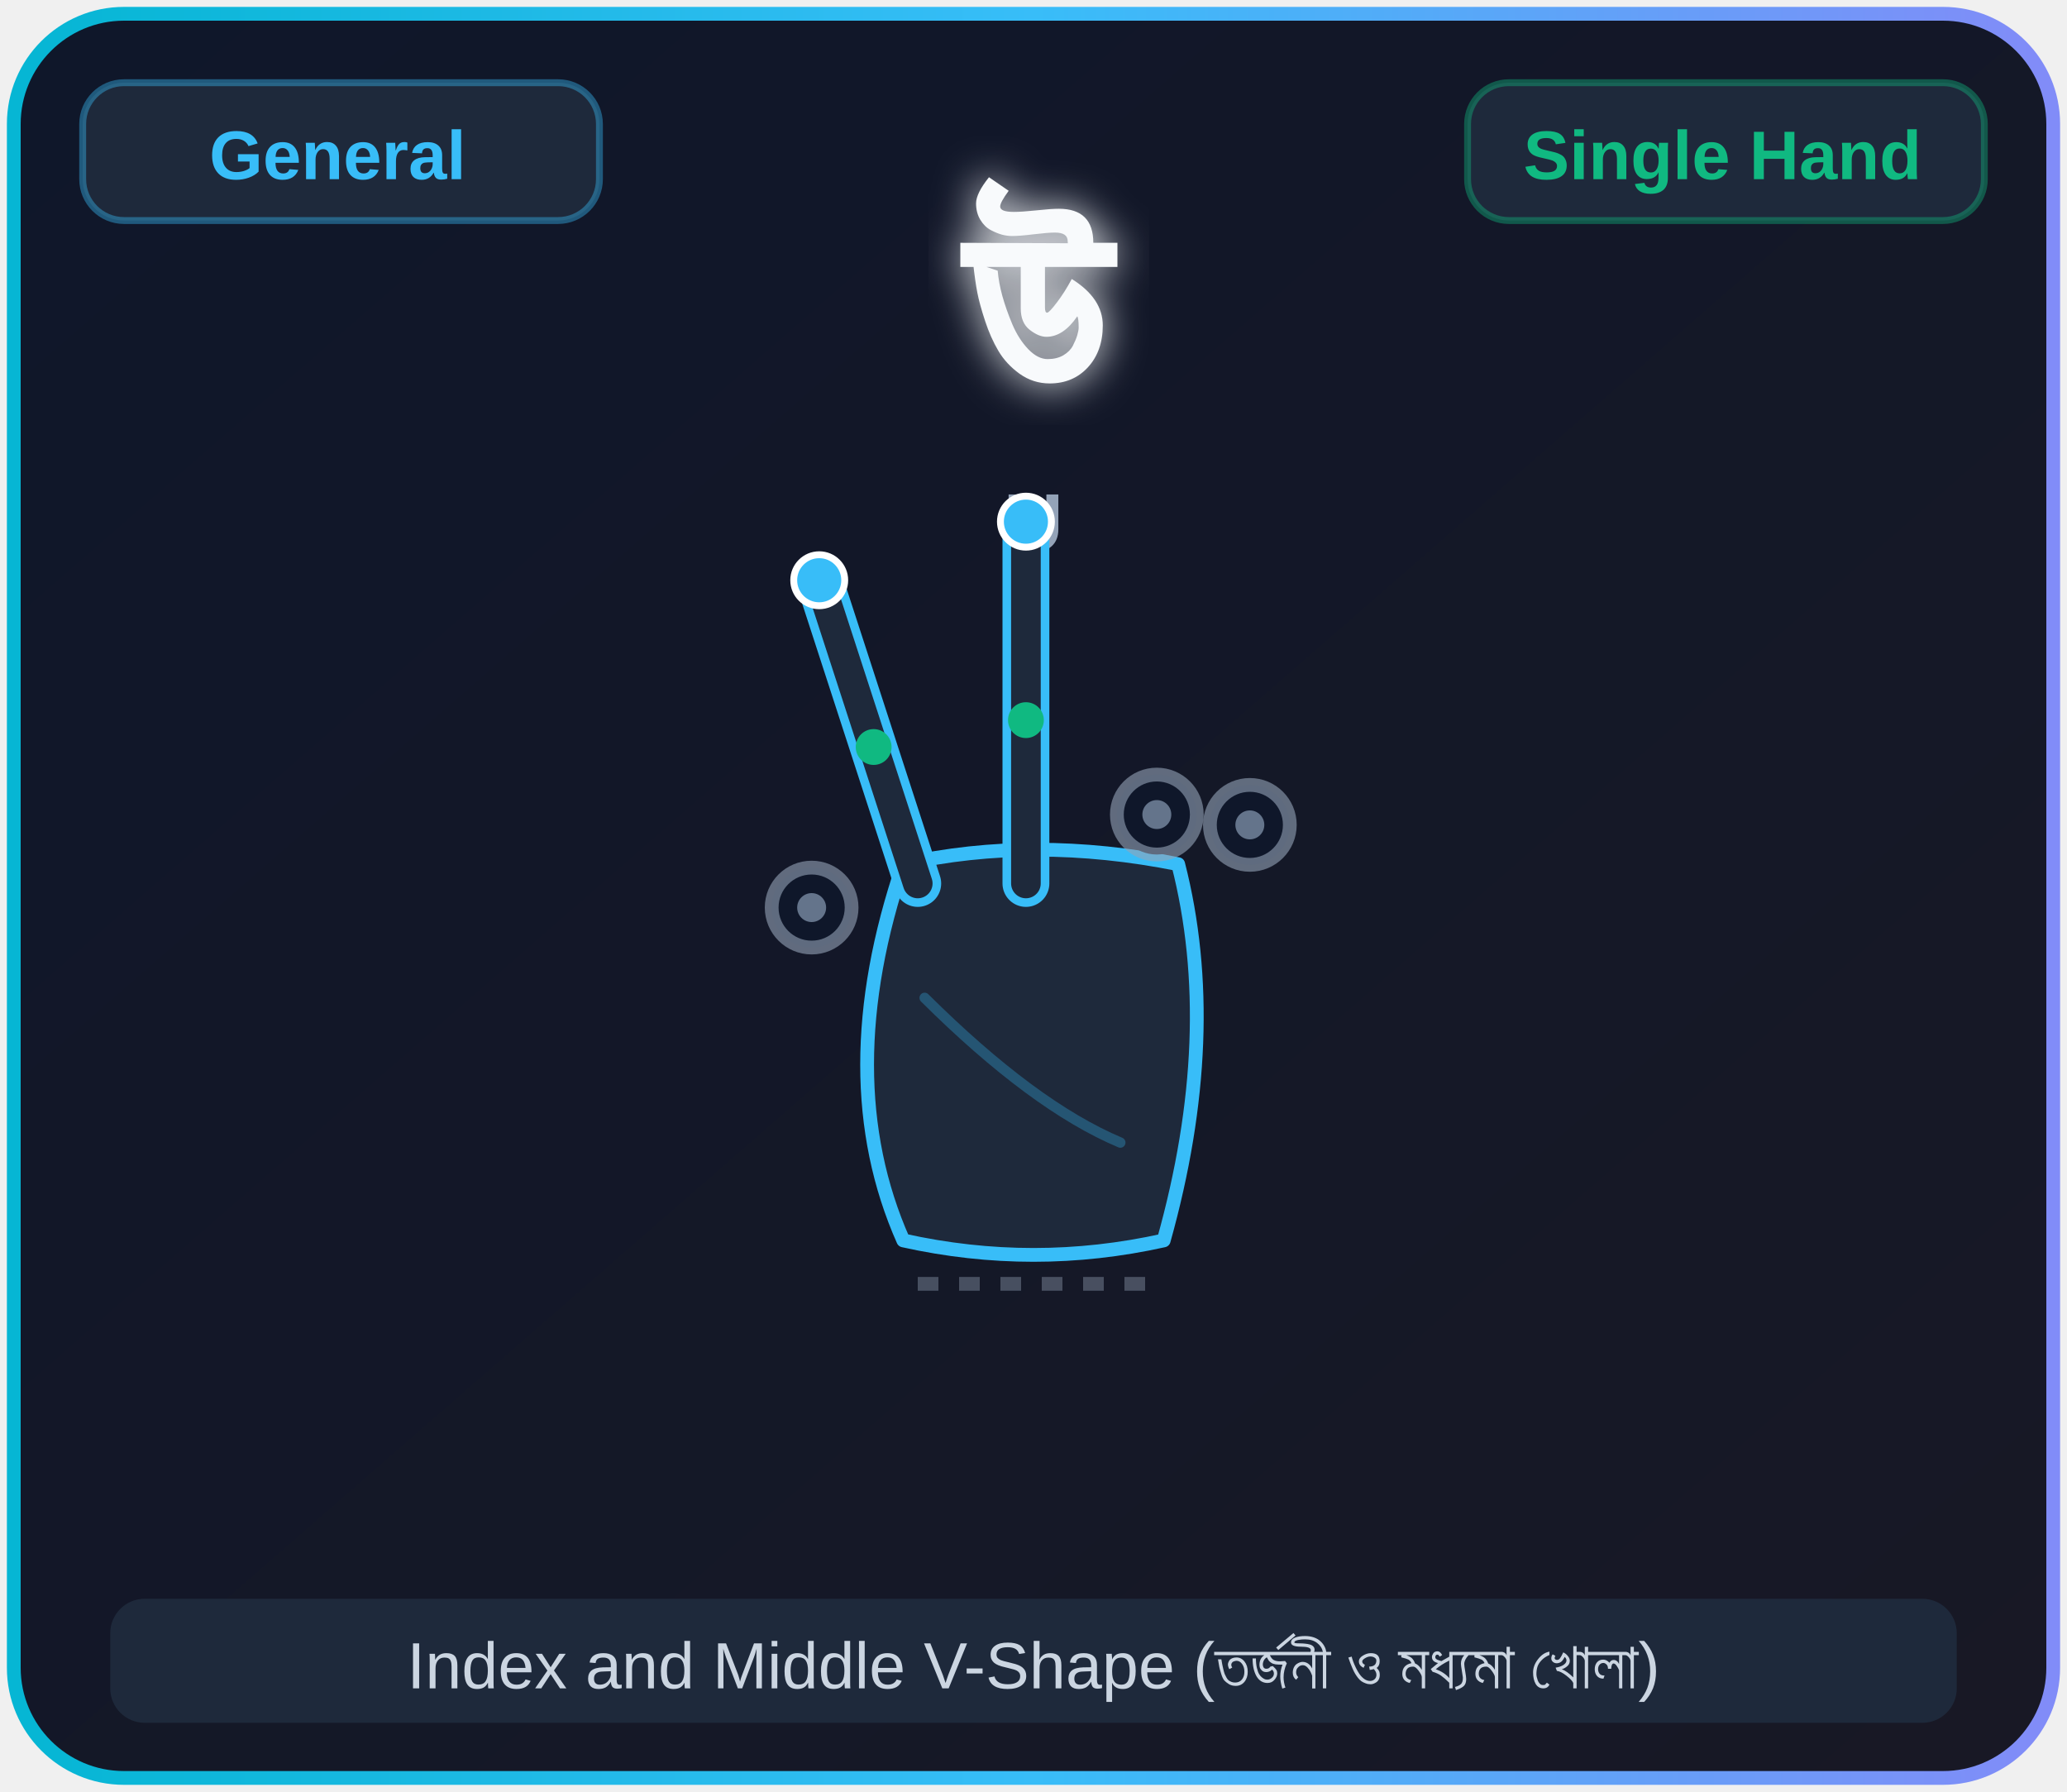
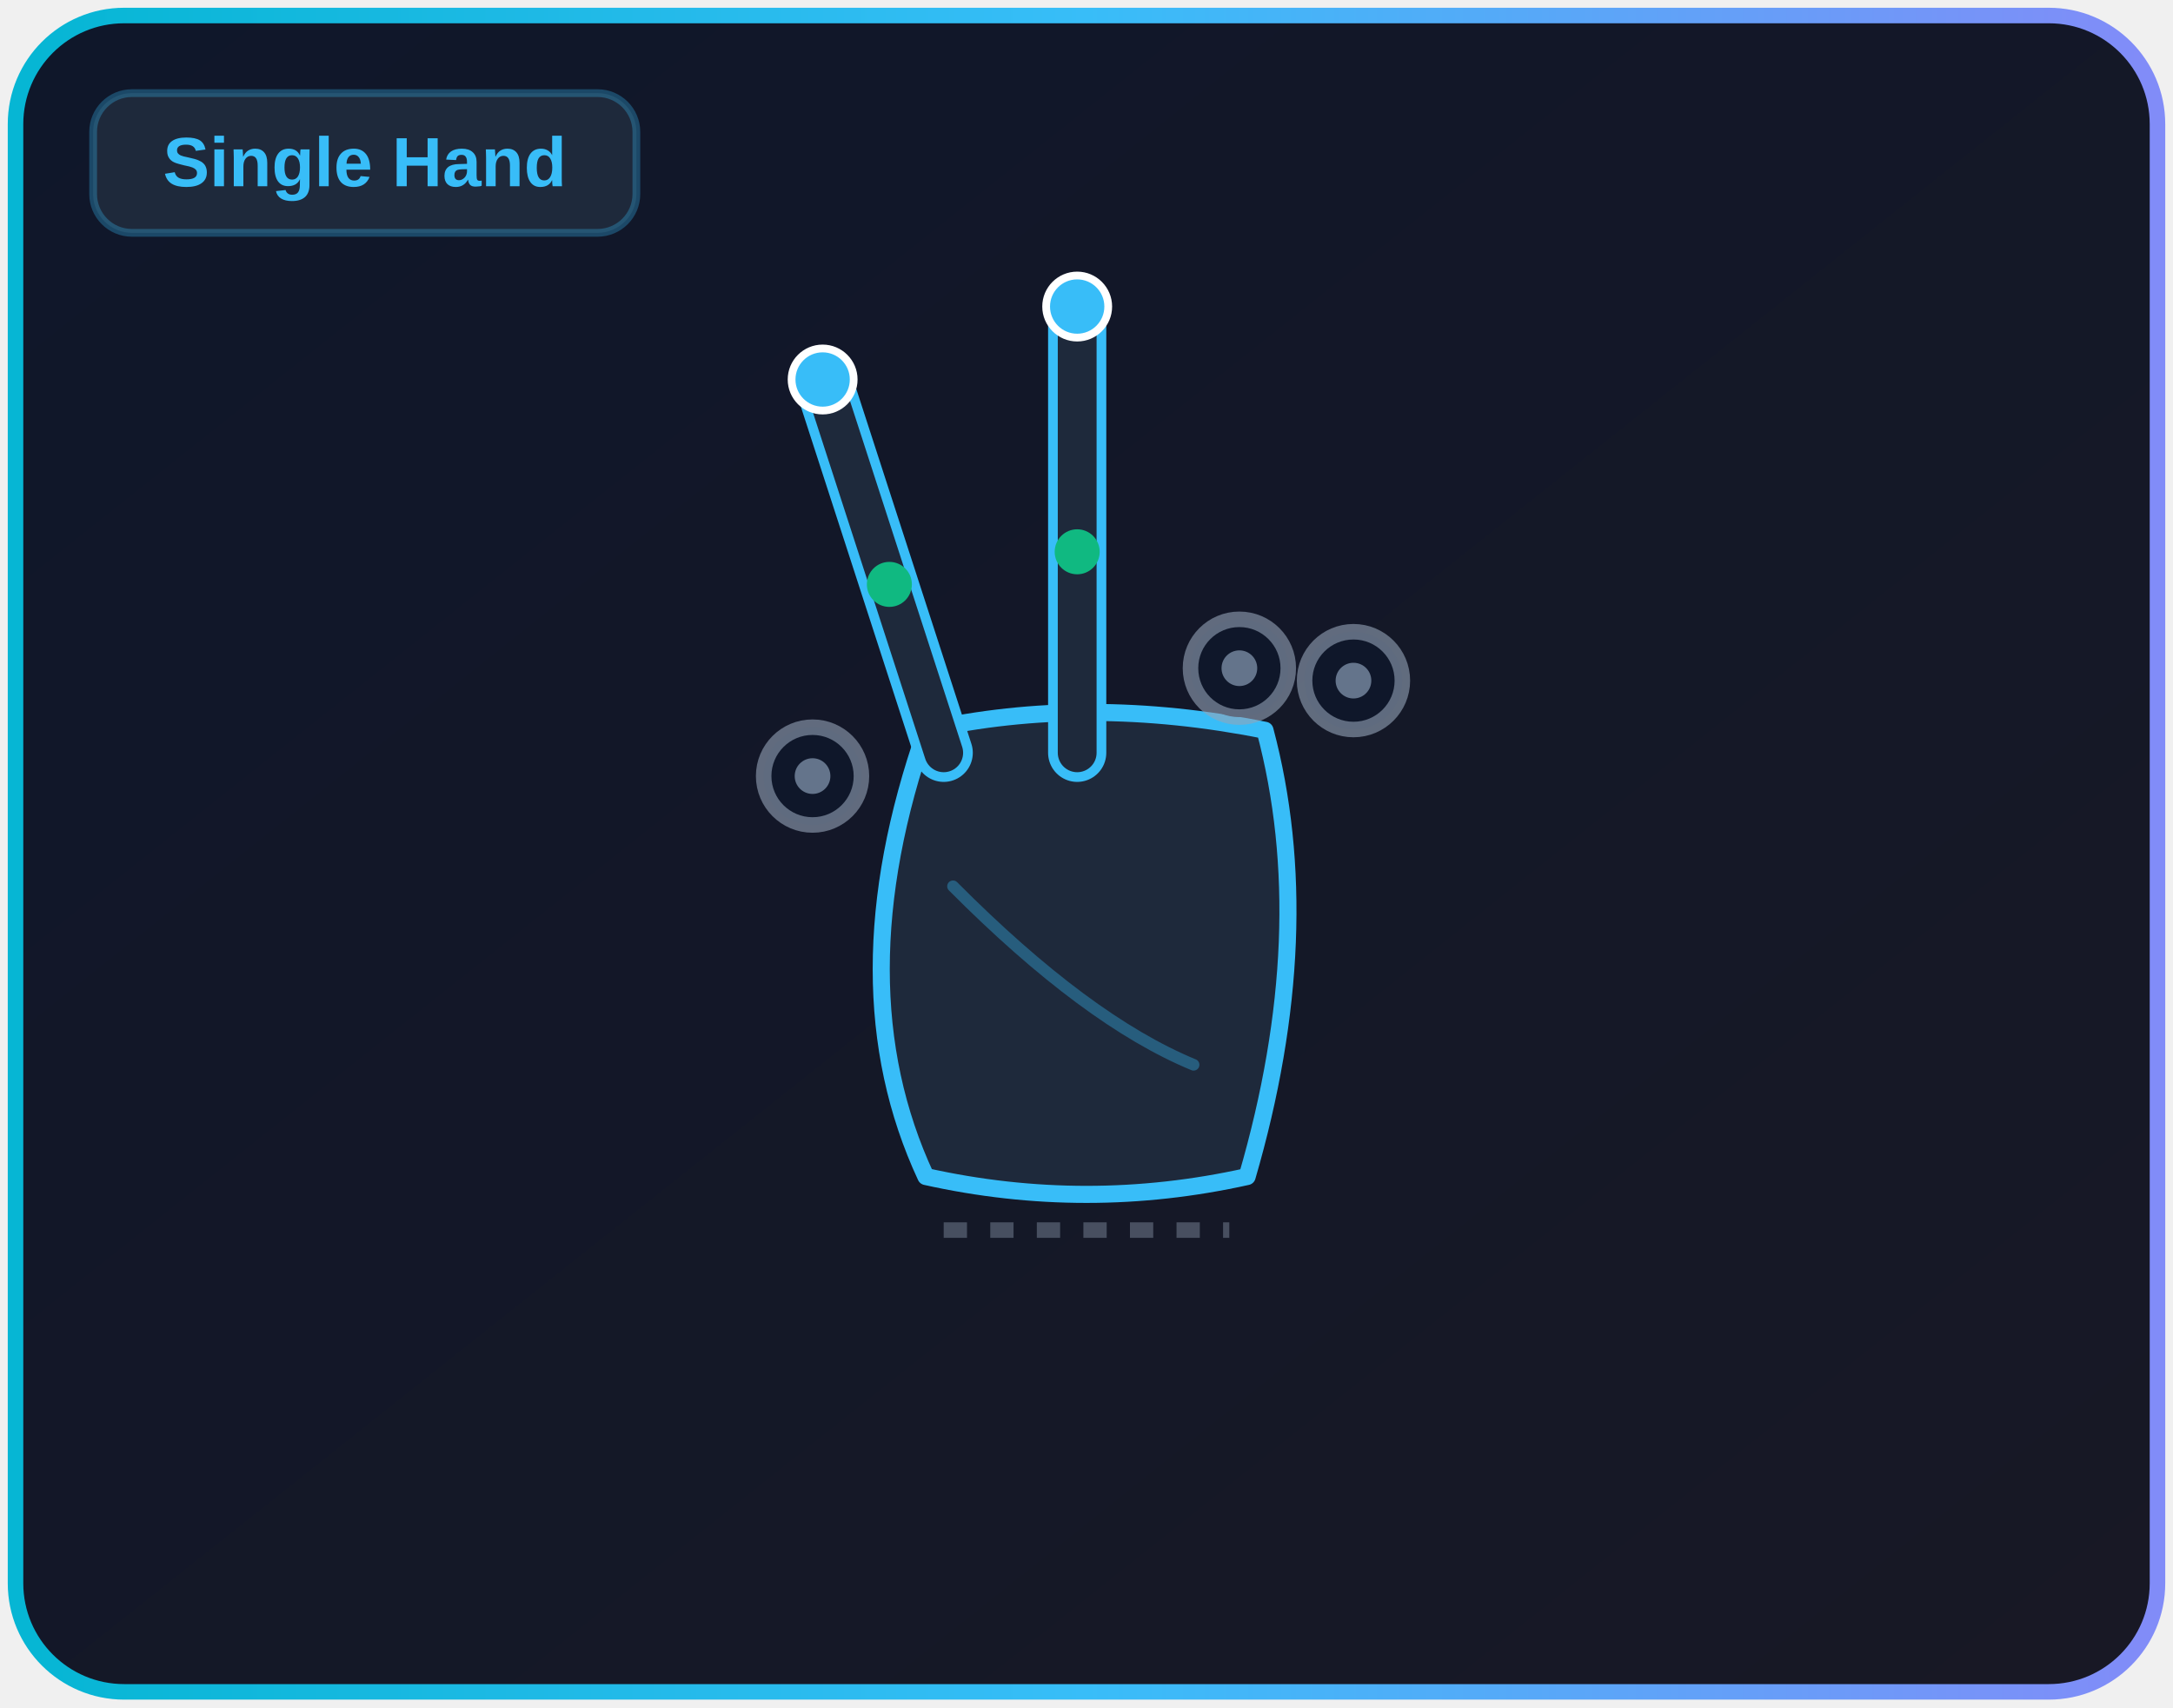
- <svg xmlns="http://www.w3.org/2000/svg" viewBox="0 0 300 260" width="300" height="260">
+ <svg xmlns="http://www.w3.org/2000/svg" viewBox="0 0 280 220" width="280" height="220">
  <defs>
    <linearGradient id="cardBg" x1="0%" y1="0%" x2="100%" y2="100%">
      <stop offset="0%" stop-color="#0F172A" />
      <stop offset="100%" stop-color="#181825" />
    </linearGradient>
    <linearGradient id="borderGlow" x1="0%" y1="0%" x2="100%" y2="0%">
      <stop offset="0%" stop-color="#06B6D4" />
      <stop offset="50%" stop-color="#38BDF8" />
      <stop offset="100%" stop-color="#818CF8" />
    </linearGradient>
-     <filter id="glow" x="-20%" y="-20%" width="140%" height="140%">
-       <feGaussianBlur stdDeviation="3" result="blur" />
-       <feComposite in="SourceGraphic" in2="blur" operator="over" />
-     </filter>
  </defs>
-   <rect width="296" height="256" x="2" y="2" rx="16" fill="url(#cardBg)" stroke="url(#borderGlow)" stroke-width="2" />
-   <rect x="12" y="12" width="75" height="20" rx="6" fill="#1E293B" stroke="rgba(56, 189, 248, 0.4)" stroke-width="1" />
-   <text x="49" y="26" fill="#38BDF8" font-family="'Segoe UI', Arial, sans-serif" font-size="10" font-weight="bold" text-anchor="middle">General</text>
-   <rect x="213" y="12" width="75" height="20" rx="6" fill="#1E293B" stroke="rgba(16, 185, 129, 0.4)" stroke-width="1" />
-   <text x="250" y="26" fill="#10B981" font-family="'Segoe UI', Arial, sans-serif" font-size="10" font-weight="bold" text-anchor="middle">Single Hand</text>
-   <text x="150" y="58" fill="#F8FAFC" font-family="'SolaimanLipi', 'Segoe UI', Arial, sans-serif" font-size="38" font-weight="900" text-anchor="middle" filter="url(#glow)">উ</text>
-   <text x="150" y="80" fill="#94A3B8" font-family="'Segoe UI', Arial, sans-serif" font-size="12" font-weight="600" text-anchor="middle">U</text>
+   <rect width="276" height="216" x="2" y="2" rx="14" fill="url(#cardBg)" stroke="url(#borderGlow)" stroke-width="2" />
+   <rect x="12" y="12" width="70" height="18" rx="5" fill="#1E293B" stroke="rgba(56, 189, 248, 0.3)" stroke-width="1" />
+   <text x="47" y="24" fill="#38BDF8" font-family="'Segoe UI', Arial, sans-serif" font-size="9" font-weight="bold" text-anchor="middle">Single Hand</text>
  <g id="hand_anatomy">
-     <path d="M 131.1,180.0 Q 150.0,184.2 168.9,180.0 Q 177.3,150.0 171.0,125.4 Q 150.0,121.2 131.1,125.4 Q 120.6,156.3 131.1,180.0 Z" fill="#1E293B" stroke="#38BDF8" stroke-width="2" stroke-linejoin="round" />
-     <path d="M 134.2,144.8 Q 150.0,160.5 162.6,165.8" fill="none" stroke="rgba(56, 189, 248, 0.3)" stroke-width="1.5" stroke-linecap="round" />
-     <line x1="133.2" y1="186.3" x2="166.8" y2="186.3" stroke="rgba(148, 163, 184, 0.4)" stroke-width="2" stroke-dasharray="3,3" />
-     <circle cx="117.8" cy="131.7" r="5.8" fill="#0F172A" stroke="rgba(148, 163, 184, 0.6)" stroke-width="2" />
-     <circle cx="117.8" cy="131.7" r="2.1" fill="#64748B" />
-     <line x1="133.2" y1="128.2" x2="118.9" y2="84.2" stroke="#38BDF8" stroke-width="6.8" stroke-linecap="round" />
-     <line x1="133.2" y1="128.2" x2="118.9" y2="84.2" stroke="#1E293B" stroke-width="4.3" stroke-linecap="round" />
-     <circle cx="126.8" cy="108.4" r="2.6" fill="#10B981" />
-     <circle cx="118.9" cy="84.2" r="3.7" fill="#38BDF8" stroke="#FFFFFF" stroke-width="1" />
-     <line x1="148.9" y1="128.2" x2="148.9" y2="75.7" stroke="#38BDF8" stroke-width="6.8" stroke-linecap="round" />
-     <line x1="148.9" y1="128.2" x2="148.9" y2="75.7" stroke="#1E293B" stroke-width="4.3" stroke-linecap="round" />
-     <circle cx="148.9" cy="104.5" r="2.6" fill="#10B981" />
-     <circle cx="148.9" cy="75.7" r="3.7" fill="#38BDF8" stroke="#FFFFFF" stroke-width="1" />
-     <circle cx="167.9" cy="118.2" r="5.8" fill="#0F172A" stroke="rgba(148, 163, 184, 0.6)" stroke-width="2" />
-     <circle cx="167.9" cy="118.2" r="2.1" fill="#64748B" />
-     <circle cx="181.4" cy="119.7" r="5.8" fill="#0F172A" stroke="rgba(148, 163, 184, 0.6)" stroke-width="2" />
-     <circle cx="181.4" cy="119.7" r="2.1" fill="#64748B" />
+     <path d="M 119.3,151.6 Q 140.0,156.2 160.7,151.6 Q 169.9,120.0 163.0,94.1 Q 140.0,89.5 119.3,94.1 Q 107.8,126.9 119.3,151.6 Z" fill="#1E293B" stroke="#38BDF8" stroke-width="2.2" stroke-linejoin="round" />
+     <path d="M 122.8,114.2 Q 140.0,131.5 153.8,137.2" fill="none" stroke="rgba(56, 189, 248, 0.35)" stroke-width="1.5" stroke-linecap="round" />
+     <line x1="121.6" y1="158.5" x2="158.4" y2="158.5" stroke="rgba(148, 163, 184, 0.4)" stroke-width="2" stroke-dasharray="3,3" />
+     <circle cx="104.7" cy="100.0" r="6.3" fill="#0F172A" stroke="rgba(148, 163, 184, 0.6)" stroke-width="2" />
+     <circle cx="104.7" cy="100.0" r="2.3" fill="#64748B" />
+     <line x1="121.6" y1="97.0" x2="106.0" y2="48.9" stroke="#38BDF8" stroke-width="7.5" stroke-linecap="round" />
+     <line x1="121.6" y1="97.0" x2="106.0" y2="48.9" stroke="#1E293B" stroke-width="5.0" stroke-linecap="round" />
+     <circle cx="114.6" cy="75.3" r="2.9" fill="#10B981" />
+     <circle cx="106.0" cy="48.9" r="4.0" fill="#38BDF8" stroke="#FFFFFF" stroke-width="1" />
+     <line x1="138.8" y1="97.0" x2="138.8" y2="39.5" stroke="#38BDF8" stroke-width="7.5" stroke-linecap="round" />
+     <line x1="138.8" y1="97.0" x2="138.8" y2="39.5" stroke="#1E293B" stroke-width="5.0" stroke-linecap="round" />
+     <circle cx="138.8" cy="71.1" r="2.9" fill="#10B981" />
+     <circle cx="138.8" cy="39.5" r="4.0" fill="#38BDF8" stroke="#FFFFFF" stroke-width="1" />
+     <circle cx="159.7" cy="86.1" r="6.3" fill="#0F172A" stroke="rgba(148, 163, 184, 0.6)" stroke-width="2" />
+     <circle cx="159.7" cy="86.1" r="2.3" fill="#64748B" />
+     <circle cx="174.4" cy="87.7" r="6.3" fill="#0F172A" stroke="rgba(148, 163, 184, 0.6)" stroke-width="2" />
+     <circle cx="174.4" cy="87.7" r="2.3" fill="#64748B" />
  </g>
-   <rect x="16" y="232" width="268" height="18" rx="5" fill="#1E293B" />
-   <text x="150" y="245" fill="#CBD5E1" font-family="'Segoe UI', Arial, sans-serif" font-size="9.5" font-weight="500" text-anchor="middle">Index and Middle V-Shape (তর্জনী ও মধ্যমা খোলা)</text>
</svg>
